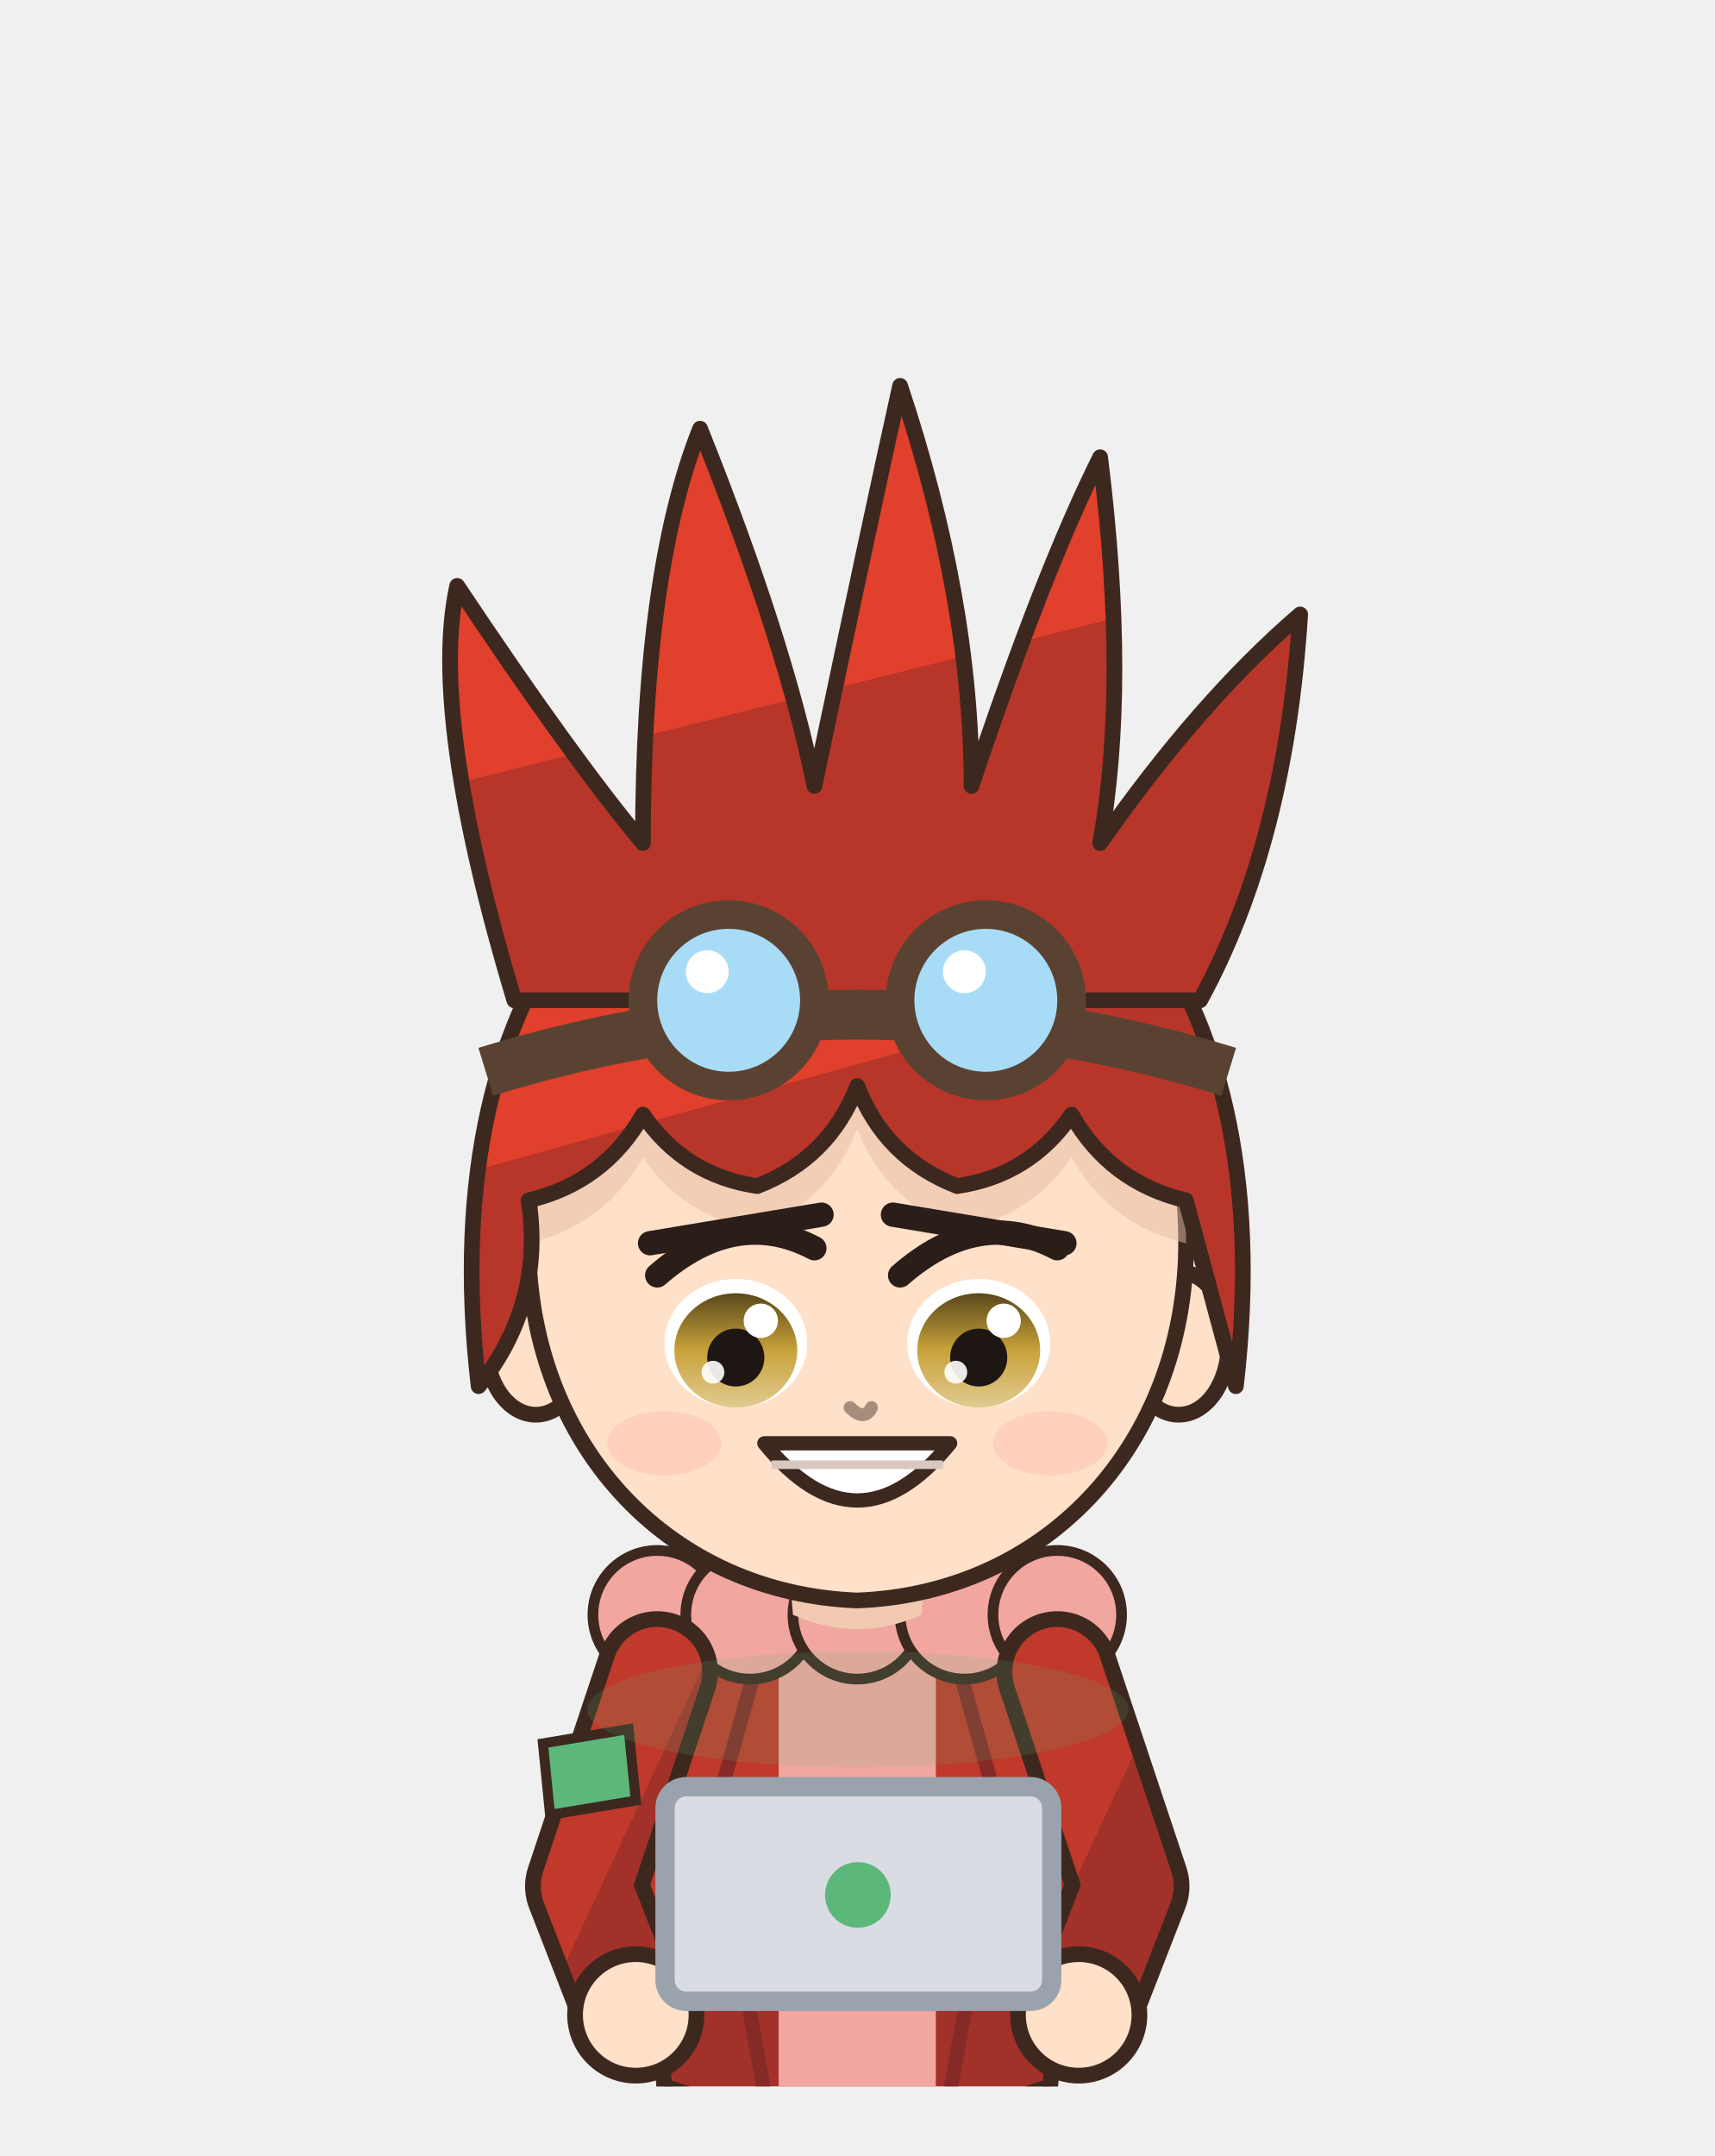
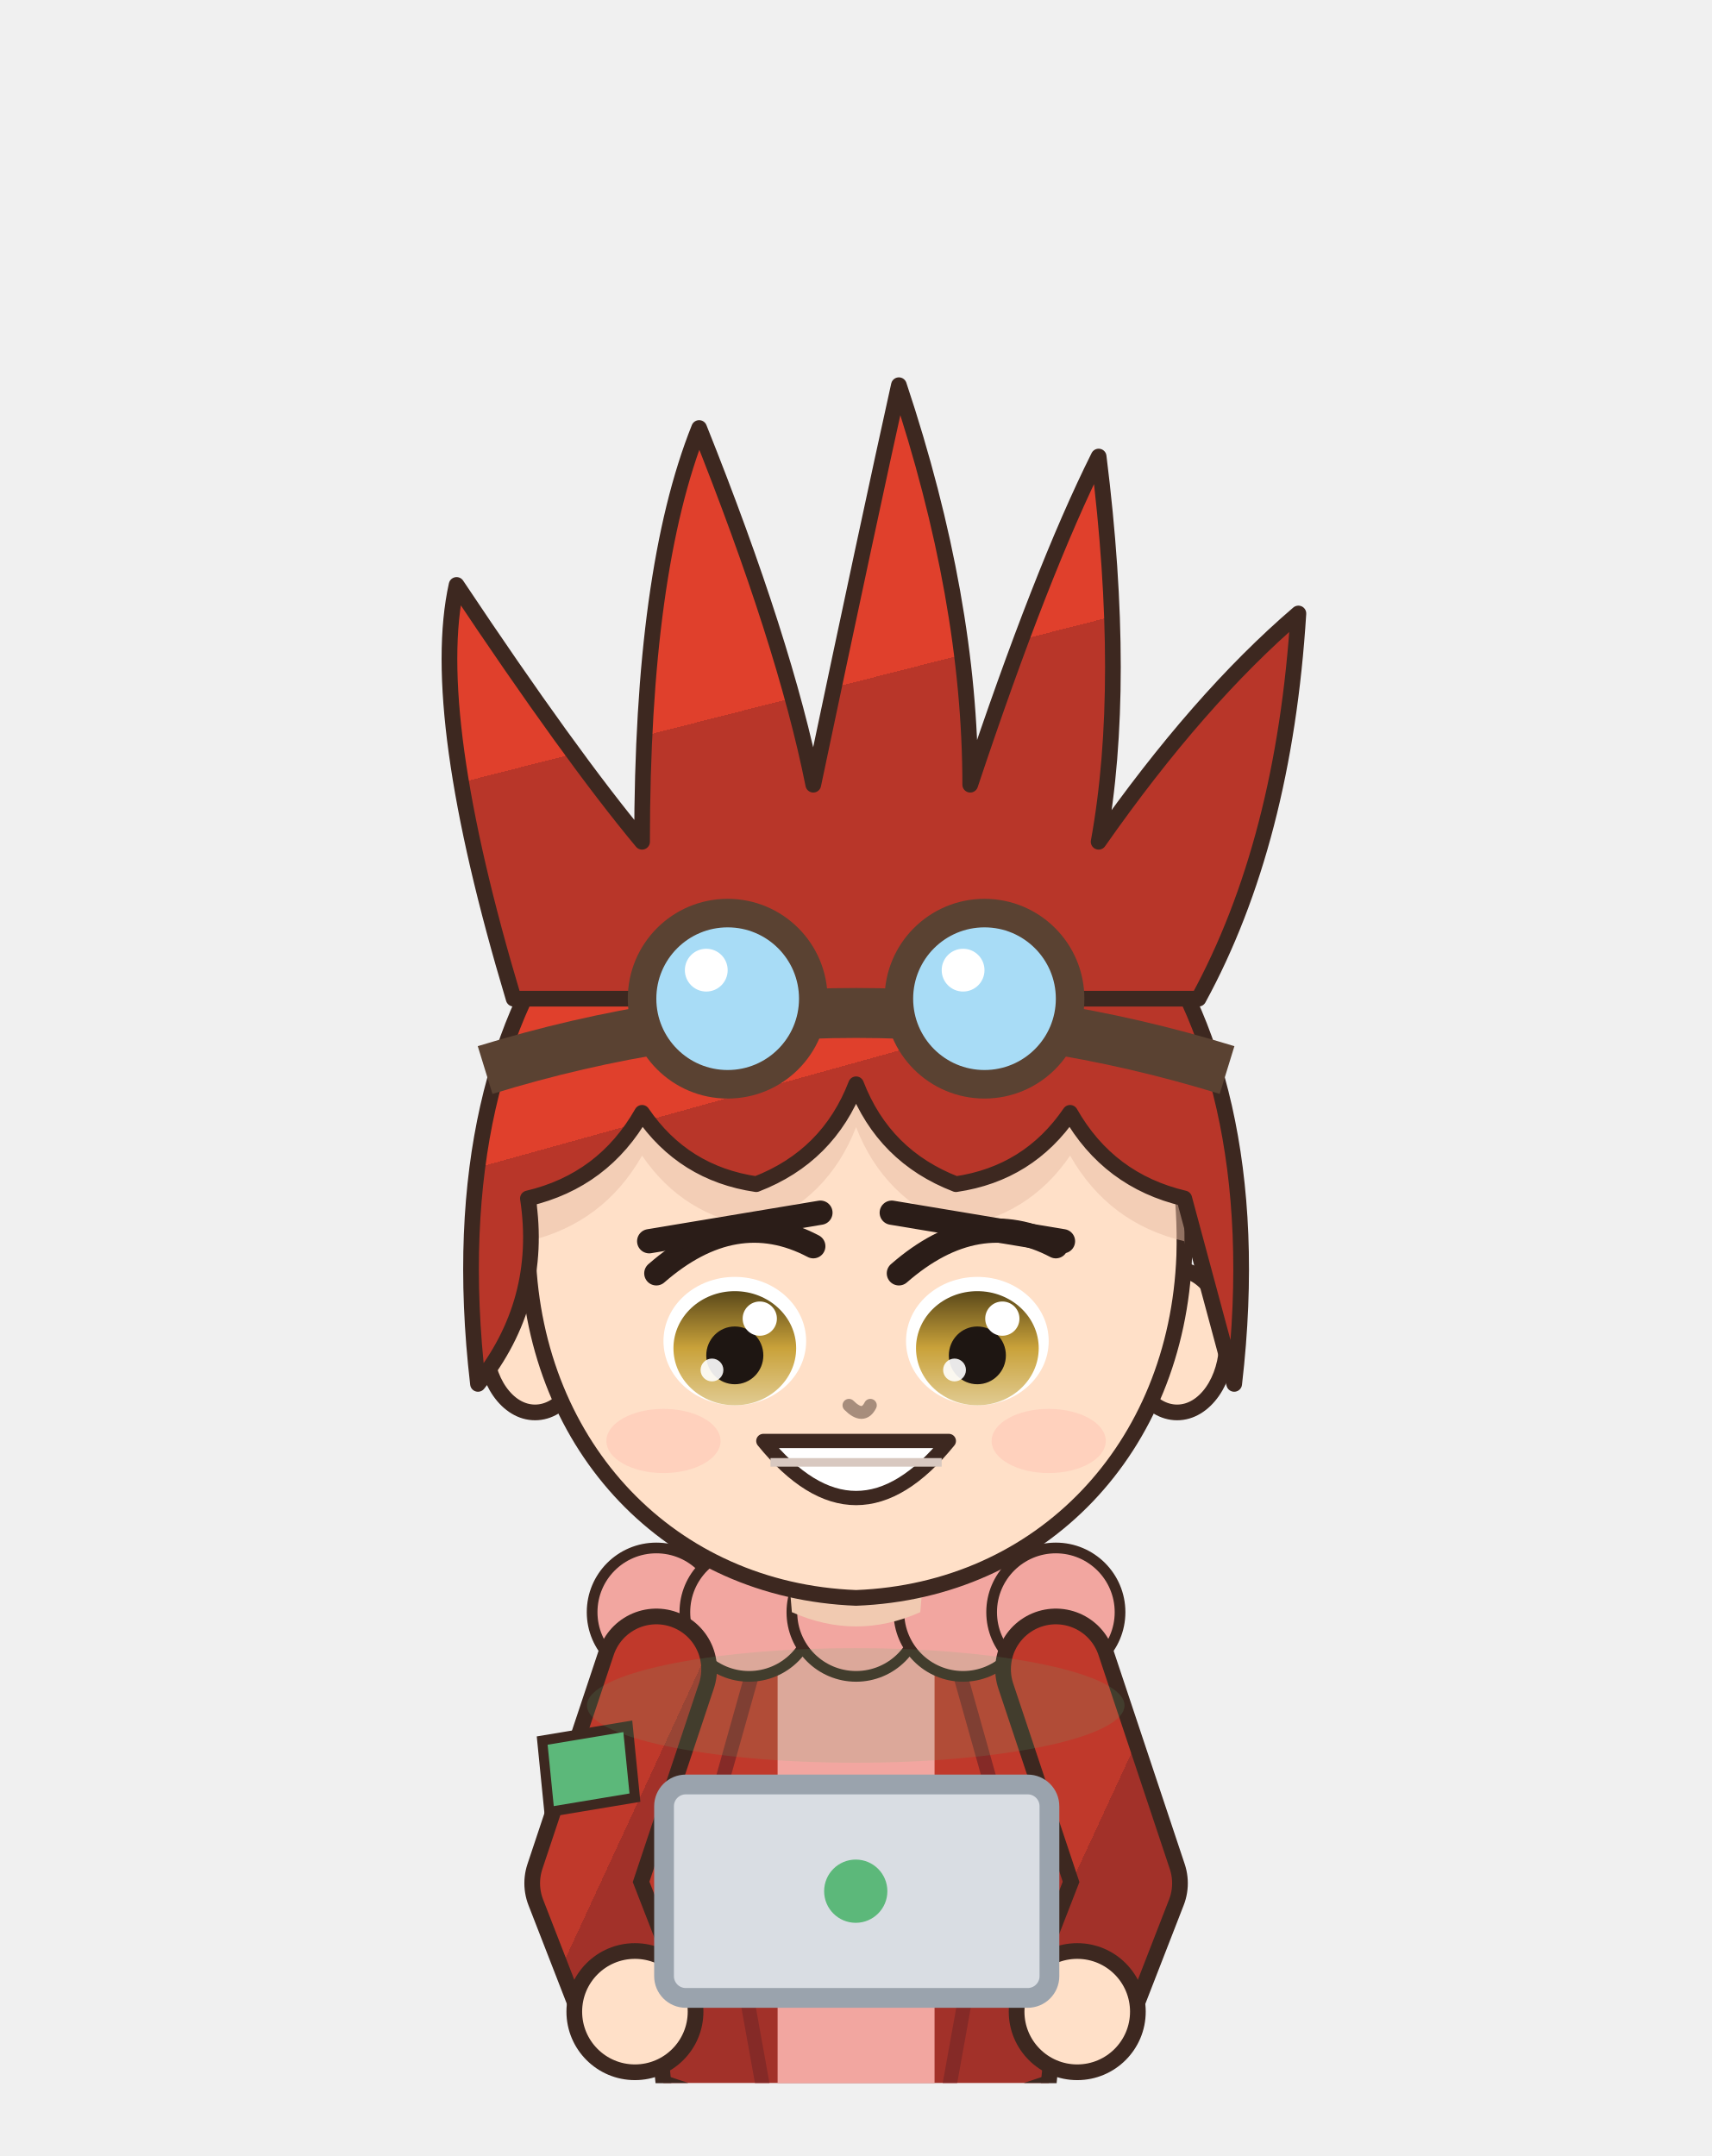
- <svg xmlns="http://www.w3.org/2000/svg" viewBox="990.0 302.5 88.7 111.5" width="88.7" height="111.5">
-   <svg x="990.0" y="302.5" viewBox="-120 -180 240 292" width="88.683" height="107.898">
+ <svg xmlns="http://www.w3.org/2000/svg" viewBox="988.7 304.9 86.6 109.1" width="86.6" height="109.1">
+   <svg x="988.7" y="304.9" viewBox="-120 -180 240 292" width="86.634" height="105.405">
    <defs>
      <linearGradient id="hair64" x1="0" y1="0" x2=".35" y2="1">
        <stop offset="0" stop-color="#e0402c" />
        <stop offset=".58" stop-color="#e0402c" />
        <stop offset=".58" stop-color="#b83629" />
        <stop offset="1" stop-color="#b83629" />
      </linearGradient>
      <radialGradient id="skin64" cx=".4" cy=".32" r=".85">
        <stop offset="0" stop-color="#ffe0c8" />
        <stop offset=".84" stop-color="#ffe0c8" />
        <stop offset=".84" stop-color="#f1cab1" />
        <stop offset="1" stop-color="#f1cab1" />
      </radialGradient>
      <linearGradient id="cloth64" x1="0" y1="0" x2=".45" y2="1">
        <stop offset="0" stop-color="#c0392b" />
        <stop offset=".6" stop-color="#c0392b" />
        <stop offset=".6" stop-color="#a23129" />
        <stop offset="1" stop-color="#a23129" />
      </linearGradient>
      <linearGradient id="iris64" x1="0" y1="0" x2="0" y2="1">
        <stop offset="0" stop-color="#5a481a" />
        <stop offset=".5" stop-color="#c9a23a" />
        <stop offset="1" stop-color="#e1cb92" />
      </linearGradient>
      <linearGradient id="straw64" x1="0" y1="0" x2=".3" y2="1">
        <stop offset="0" stop-color="#ffe39a" />
        <stop offset=".58" stop-color="#ffe39a" />
        <stop offset=".58" stop-color="#e9b456" />
        <stop offset="1" stop-color="#e9b456" />
      </linearGradient>
      <clipPath id="face64">
        <path d="M -46,-4 C -47,-38 -25,-55 0,-55 C 25,-55 47,-38 46,-4 C 45,23 26,43 0,44 C -26,43 -45,23 -46,-4 Z" />
      </clipPath>
    </defs>
    <rect x="-23" y="118" width="20" height="84" rx="8" fill="#2b2a38" stroke="#3d2820" stroke-width="2.2" stroke-linejoin="round" />
    <ellipse cx="-13" cy="205" rx="14" ry="7" fill="#3a2a24" stroke="#3d2820" stroke-width="2.2" stroke-linejoin="round" />
    <rect x="3" y="118" width="20" height="84" rx="8" fill="#2b2a38" stroke="#3d2820" stroke-width="2.2" stroke-linejoin="round" />
    <ellipse cx="13" cy="205" rx="14" ry="7" fill="#3a2a24" stroke="#3d2820" stroke-width="2.2" stroke-linejoin="round" />
    <path d="M -30,50 C -34,68 -28,94 -26,124 L 26,124 C 28,94 34,68 30,50 C 18,40 -18,40 -30,50 Z" fill="url(#cloth64)" stroke="#3d2820" stroke-width="2.2" stroke-linejoin="round" />
    <path d="M -11,42 L 11,42 L 11,124 L -11,124 Z" fill="#f2a6a0" />
    <path d="M -11,42 L -20,74 L -11,124 M 11,42 L 20,74 L 11,124" stroke="#852a27" stroke-width="2" fill="none" />
    <circle cx="-28" cy="46" r="9" fill="#f2a6a0" stroke="#3d2820" stroke-width="1.5" />
    <circle cx="-15" cy="46" r="9" fill="#f2a6a0" stroke="#3d2820" stroke-width="1.5" />
    <circle cx="0" cy="46" r="9" fill="#f2a6a0" stroke="#3d2820" stroke-width="1.5" />
    <circle cx="15" cy="46" r="9" fill="#f2a6a0" stroke="#3d2820" stroke-width="1.5" />
    <circle cx="28" cy="46" r="9" fill="#f2a6a0" stroke="#3d2820" stroke-width="1.5" />
    <path d="M -27,112 L -36,176 L -10,176 L -9,118 Z M 27,112 L 36,176 L 10,176 L 9,118 Z" fill="url(#cloth64)" stroke="#3d2820" stroke-width="2.2" stroke-linejoin="round" />
    <path d="M -28,54 L -38,84 L -31,102" stroke="#3d2820" stroke-width="17" fill="none" stroke-linecap="round" stroke-linejoin="round" />
    <path d="M -28,54 L -38,84 L -31,102" stroke="url(#cloth64)" stroke-width="12.6" fill="none" stroke-linecap="round" stroke-linejoin="round" />
    <path d="M 28,54 L 38,84 L 31,102" stroke="#3d2820" stroke-width="17" fill="none" stroke-linecap="round" stroke-linejoin="round" />
    <path d="M 28,54 L 38,84 L 31,102" stroke="url(#cloth64)" stroke-width="12.6" fill="none" stroke-linecap="round" stroke-linejoin="round" />
    <circle cx="-31" cy="102" r="8.5" fill="url(#skin64)" stroke="#3d2820" stroke-width="2.2" />
    <circle cx="31" cy="102" r="8.5" fill="url(#skin64)" stroke="#3d2820" stroke-width="2.2" />
    <path d="M -44,64 L -32,62 L -31,72 L -43,74 Z" fill="#5cb87a" stroke="#3d2820" stroke-width="1.4" />
    <path d="M -10,34 L 10,34 L 9,46 Q 0,50 -9,46 Z" fill="#f1cab1" />
    <ellipse cx="-45" cy="8" rx="7" ry="10" fill="url(#skin64)" stroke="#3d2820" stroke-width="2.2" stroke-linejoin="round" />
    <ellipse cx="45" cy="8" rx="7" ry="10" fill="url(#skin64)" stroke="#3d2820" stroke-width="2.2" stroke-linejoin="round" />
    <path d="M -46,-4 C -47,-38 -25,-55 0,-55 C 25,-55 47,-38 46,-4 C 45,23 26,43 0,44 C -26,43 -45,23 -46,-4 Z" fill="url(#skin64)" stroke="#3d2820" stroke-width="2.2" stroke-linejoin="round" />
    <g clip-path="url(#face64)">
      <path d="M -53,14 C -60,-46 -28,-72 0,-72 C 28,-72 60,-46 53,14 L 46,-12 Q 35.4,-14.5 30,-24 Q 24.2,-15.5 14,-14 Q 3.9,-17.9 0,-28 Q -3.9,-17.9 -14,-14 Q -24.2,-15.5 -30,-24 Q -35.4,-14.5 -46,-12 Q -43.8,2.5 -53,14 Z" transform="translate(0,6)" fill="#e7bca4" opacity=".5" />
    </g>
    <ellipse cx="-17" cy="8" rx="10" ry="9" fill="#ffffff" />
    <ellipse cx="-17" cy="9" rx="8.6" ry="8" fill="url(#iris64)" />
    <ellipse cx="-17" cy="10" rx="4" ry="4.05" fill="#1e1612" />
    <circle cx="-13.5" cy="4.85" r="2.4" fill="#ffffff" />
    <circle cx="-20.2" cy="12.05" r="1.6" fill="#ffffff" opacity=".9" />
    <path d="M -28,-1.5 Q -17,-11.1 -6,-5.3" stroke="#2b1d18" stroke-width="3.4" fill="none" stroke-linecap="round" />
    <path d="M -29,-6 L -5,-10" stroke="#2b1d18" stroke-width="3.4" stroke-linecap="round" />
    <ellipse cx="17" cy="8" rx="10" ry="9" fill="#ffffff" />
    <ellipse cx="17" cy="9" rx="8.6" ry="8" fill="url(#iris64)" />
    <ellipse cx="17" cy="10" rx="4" ry="4.05" fill="#1e1612" />
    <circle cx="20.5" cy="4.85" r="2.4" fill="#ffffff" />
    <circle cx="13.8" cy="12.05" r="1.6" fill="#ffffff" opacity=".9" />
    <path d="M 6,-1.5 Q 17,-11.1 28,-5.3" stroke="#2b1d18" stroke-width="3.4" fill="none" stroke-linecap="round" />
    <path d="M 5,-10 L 29,-6" stroke="#2b1d18" stroke-width="3.4" stroke-linecap="round" />
    <path d="M -13,22 Q 0,38 13,22 Z" fill="#ffffff" stroke="#3d2820" stroke-width="2" stroke-linejoin="round" />
    <path d="M -12,25 L 12,25" stroke="#d8c8c0" stroke-width="1.2" />
    <ellipse cx="-27" cy="22" rx="8" ry="4.5" fill="#ff8c8c" opacity="0.18" />
    <ellipse cx="27" cy="22" rx="8" ry="4.5" fill="#ff8c8c" opacity="0.18" />
    <path d="M -1,17 Q 1,19 2,17" stroke="#a78d7c" stroke-width="1.8" fill="none" stroke-linecap="round" />
    <path d="M -53,14 C -60,-46 -28,-72 0,-72 C 28,-72 60,-46 53,14 L 46,-12 Q 35.4,-14.5 30,-24 Q 24.2,-15.5 14,-14 Q 3.9,-17.9 0,-28 Q -3.9,-17.9 -14,-14 Q -24.2,-15.5 -30,-24 Q -35.4,-14.5 -46,-12 Q -43.8,2.5 -53,14 Z" fill="url(#hair64)" stroke="#3d2820" stroke-width="2.2" stroke-linejoin="round" />
    <path d="M -48,-40 Q -60,-80 -56,-98 Q -40,-74 -30,-62 Q -30,-100 -22,-120 Q -10,-90 -6,-70 Q 2,-108 6,-126 Q 16,-96 16,-70 Q 26,-100 34,-116 Q 38,-84 34,-62 Q 48,-82 62,-94 Q 60,-62 48,-40 Z" fill="url(#hair64)" stroke="#3d2820" stroke-width="2.2" stroke-linejoin="round" />
    <path d="M -52,-30 Q 0,-46 52,-30" stroke="#5a4232" stroke-width="7" fill="none" />
    <circle cx="-18" cy="-40" r="12" fill="#a8dcf6" stroke="#5a4232" stroke-width="4" />
    <circle cx="-21" cy="-44" r="3" fill="#ffffff" />
    <circle cx="18" cy="-40" r="12" fill="#a8dcf6" stroke="#5a4232" stroke-width="4" />
    <circle cx="15" cy="-44" r="3" fill="#ffffff" />
  </svg>
-   <rect x="1024.4" y="394.9" width="20.0" height="11.1" rx="1.1" fill="#d9dde3" stroke="#9aa3ad" stroke-width="1" />
-   <circle cx="1034.375" cy="400.5" r="1.7" fill="#5cb87a" />
-   <ellipse cx="1034.375" cy="390.9" rx="14.0" ry="3.0" fill="#5cb87a" opacity=".15" />
+   <rect x="1022.3" y="395.2" width="19.5" height="10.8" rx="1.1" fill="#d9dde3" stroke="#9aa3ad" stroke-width="1" />
+   <circle cx="1032.0" cy="400.6" r="1.6" fill="#5cb87a" />
+   <ellipse cx="1032.0" cy="391.2" rx="13.6" ry="2.9" fill="#5cb87a" opacity=".15" />
</svg>
